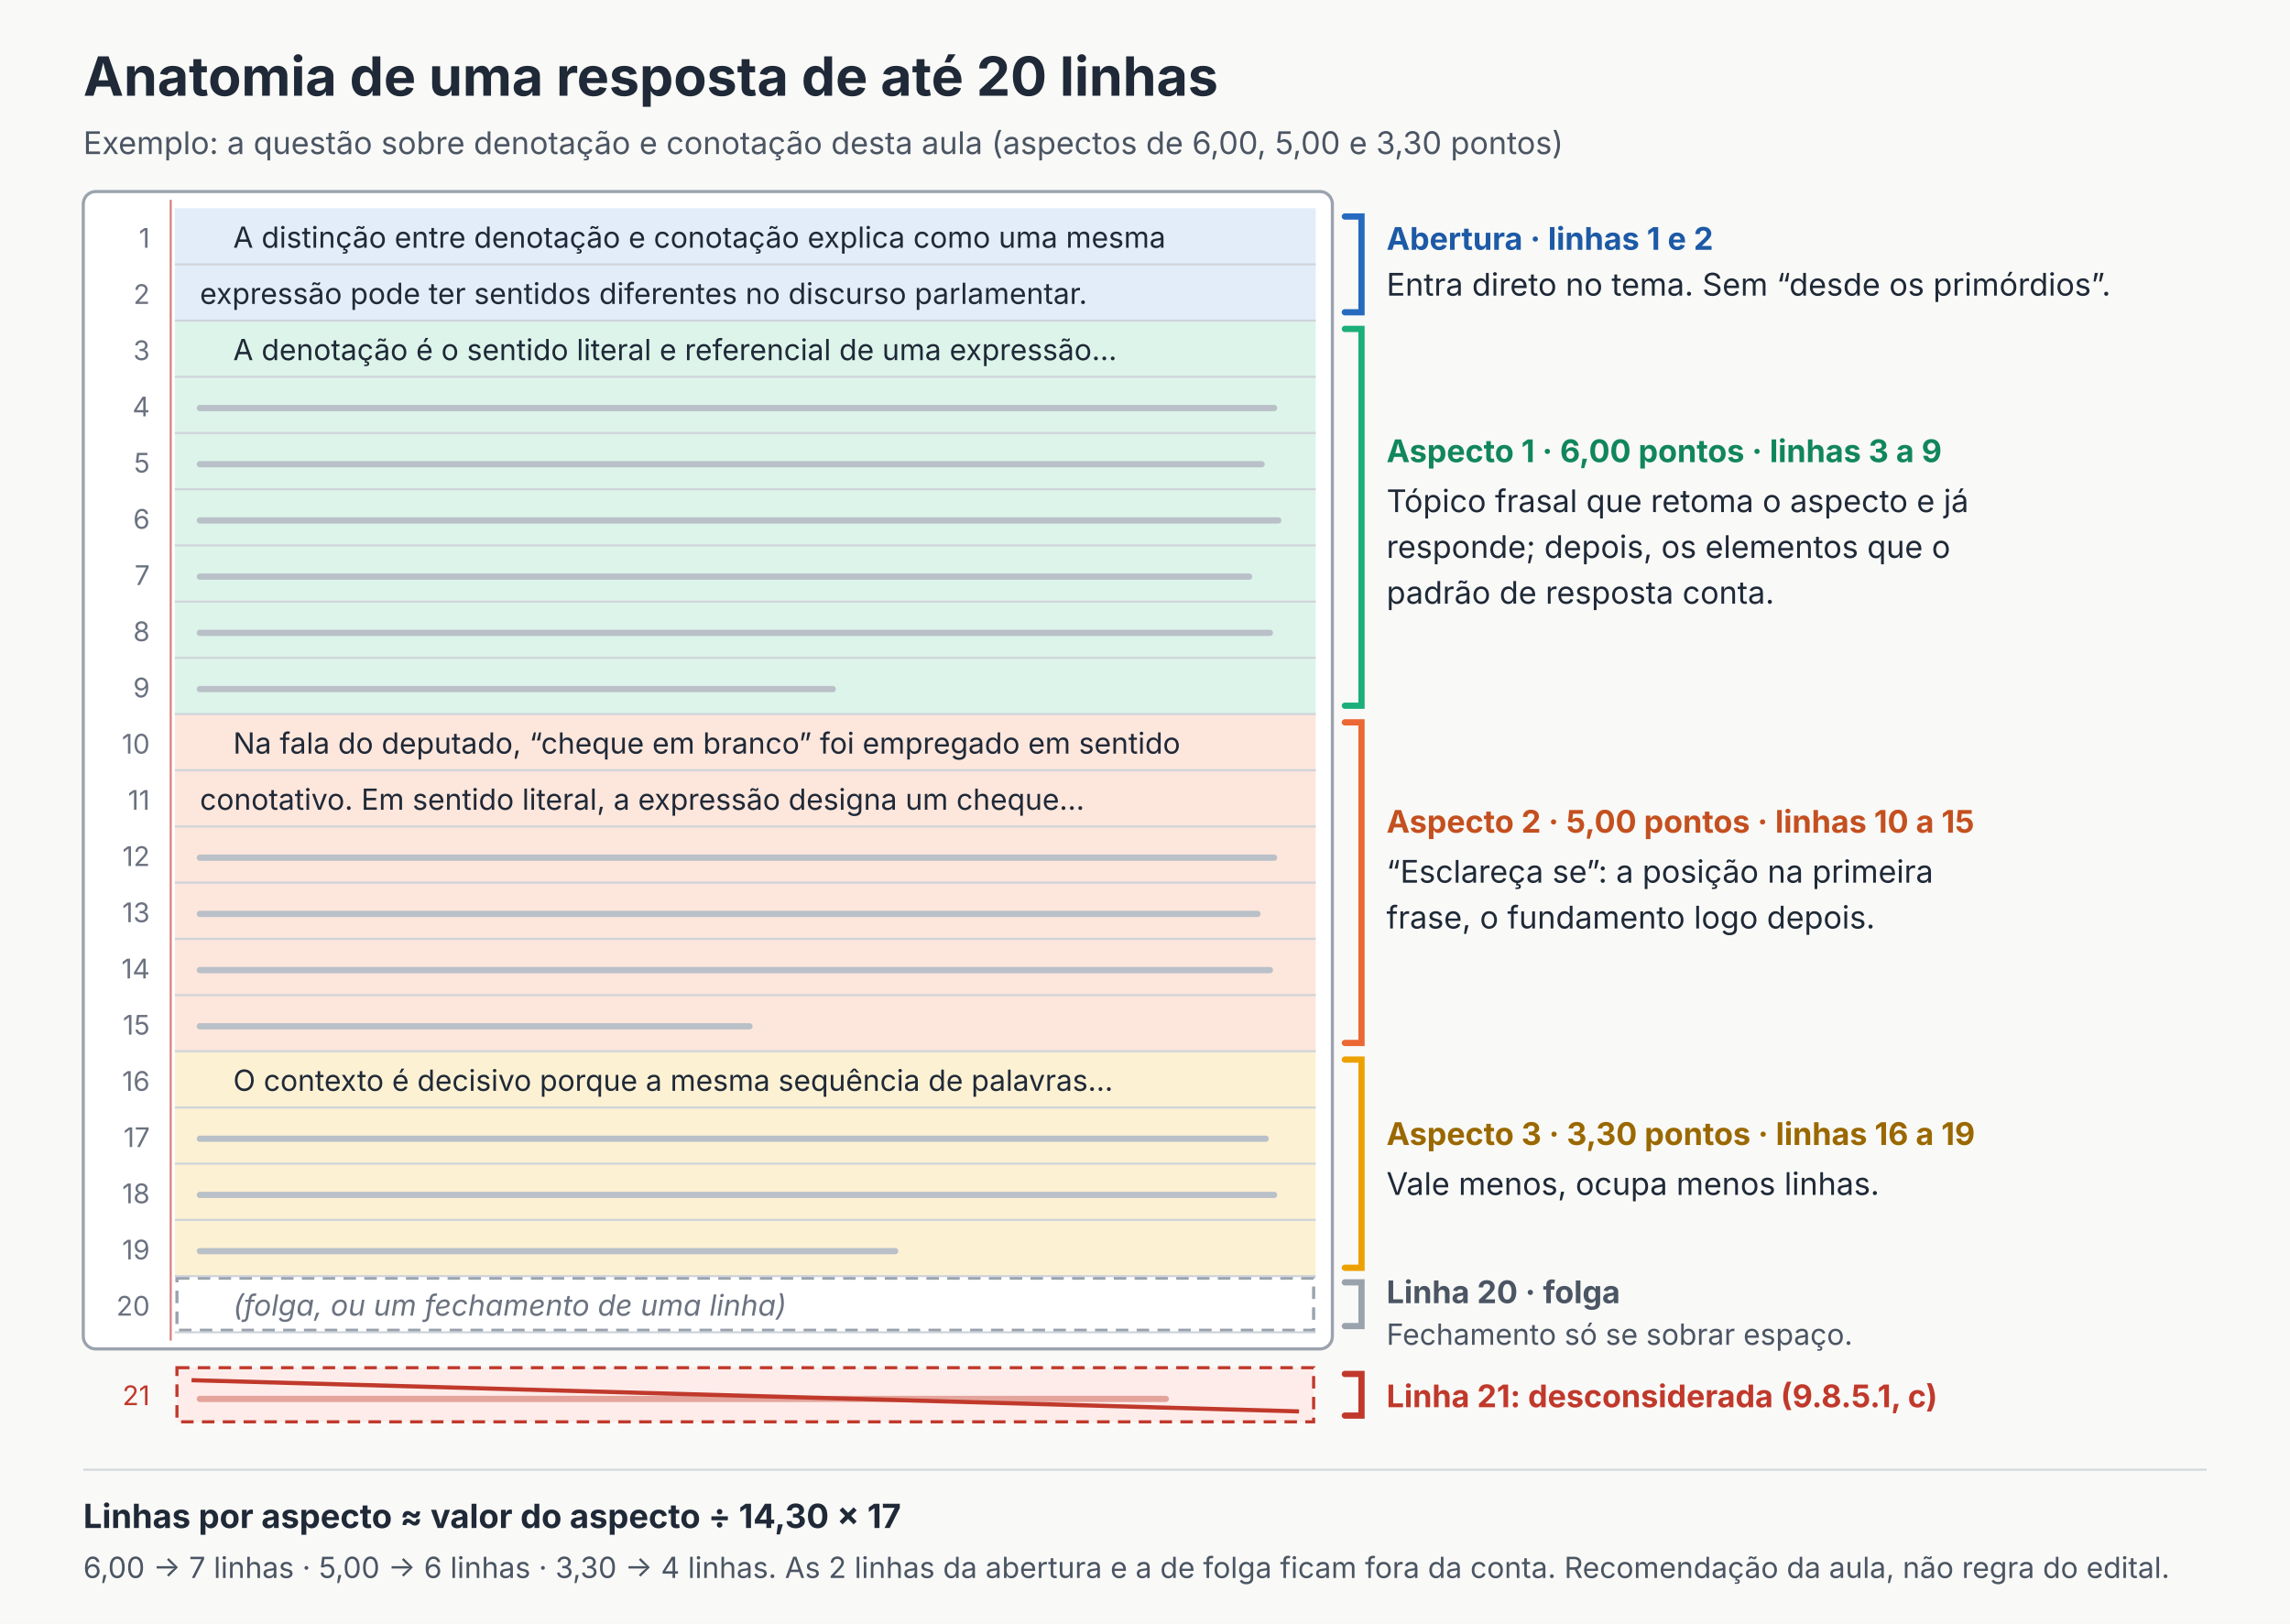
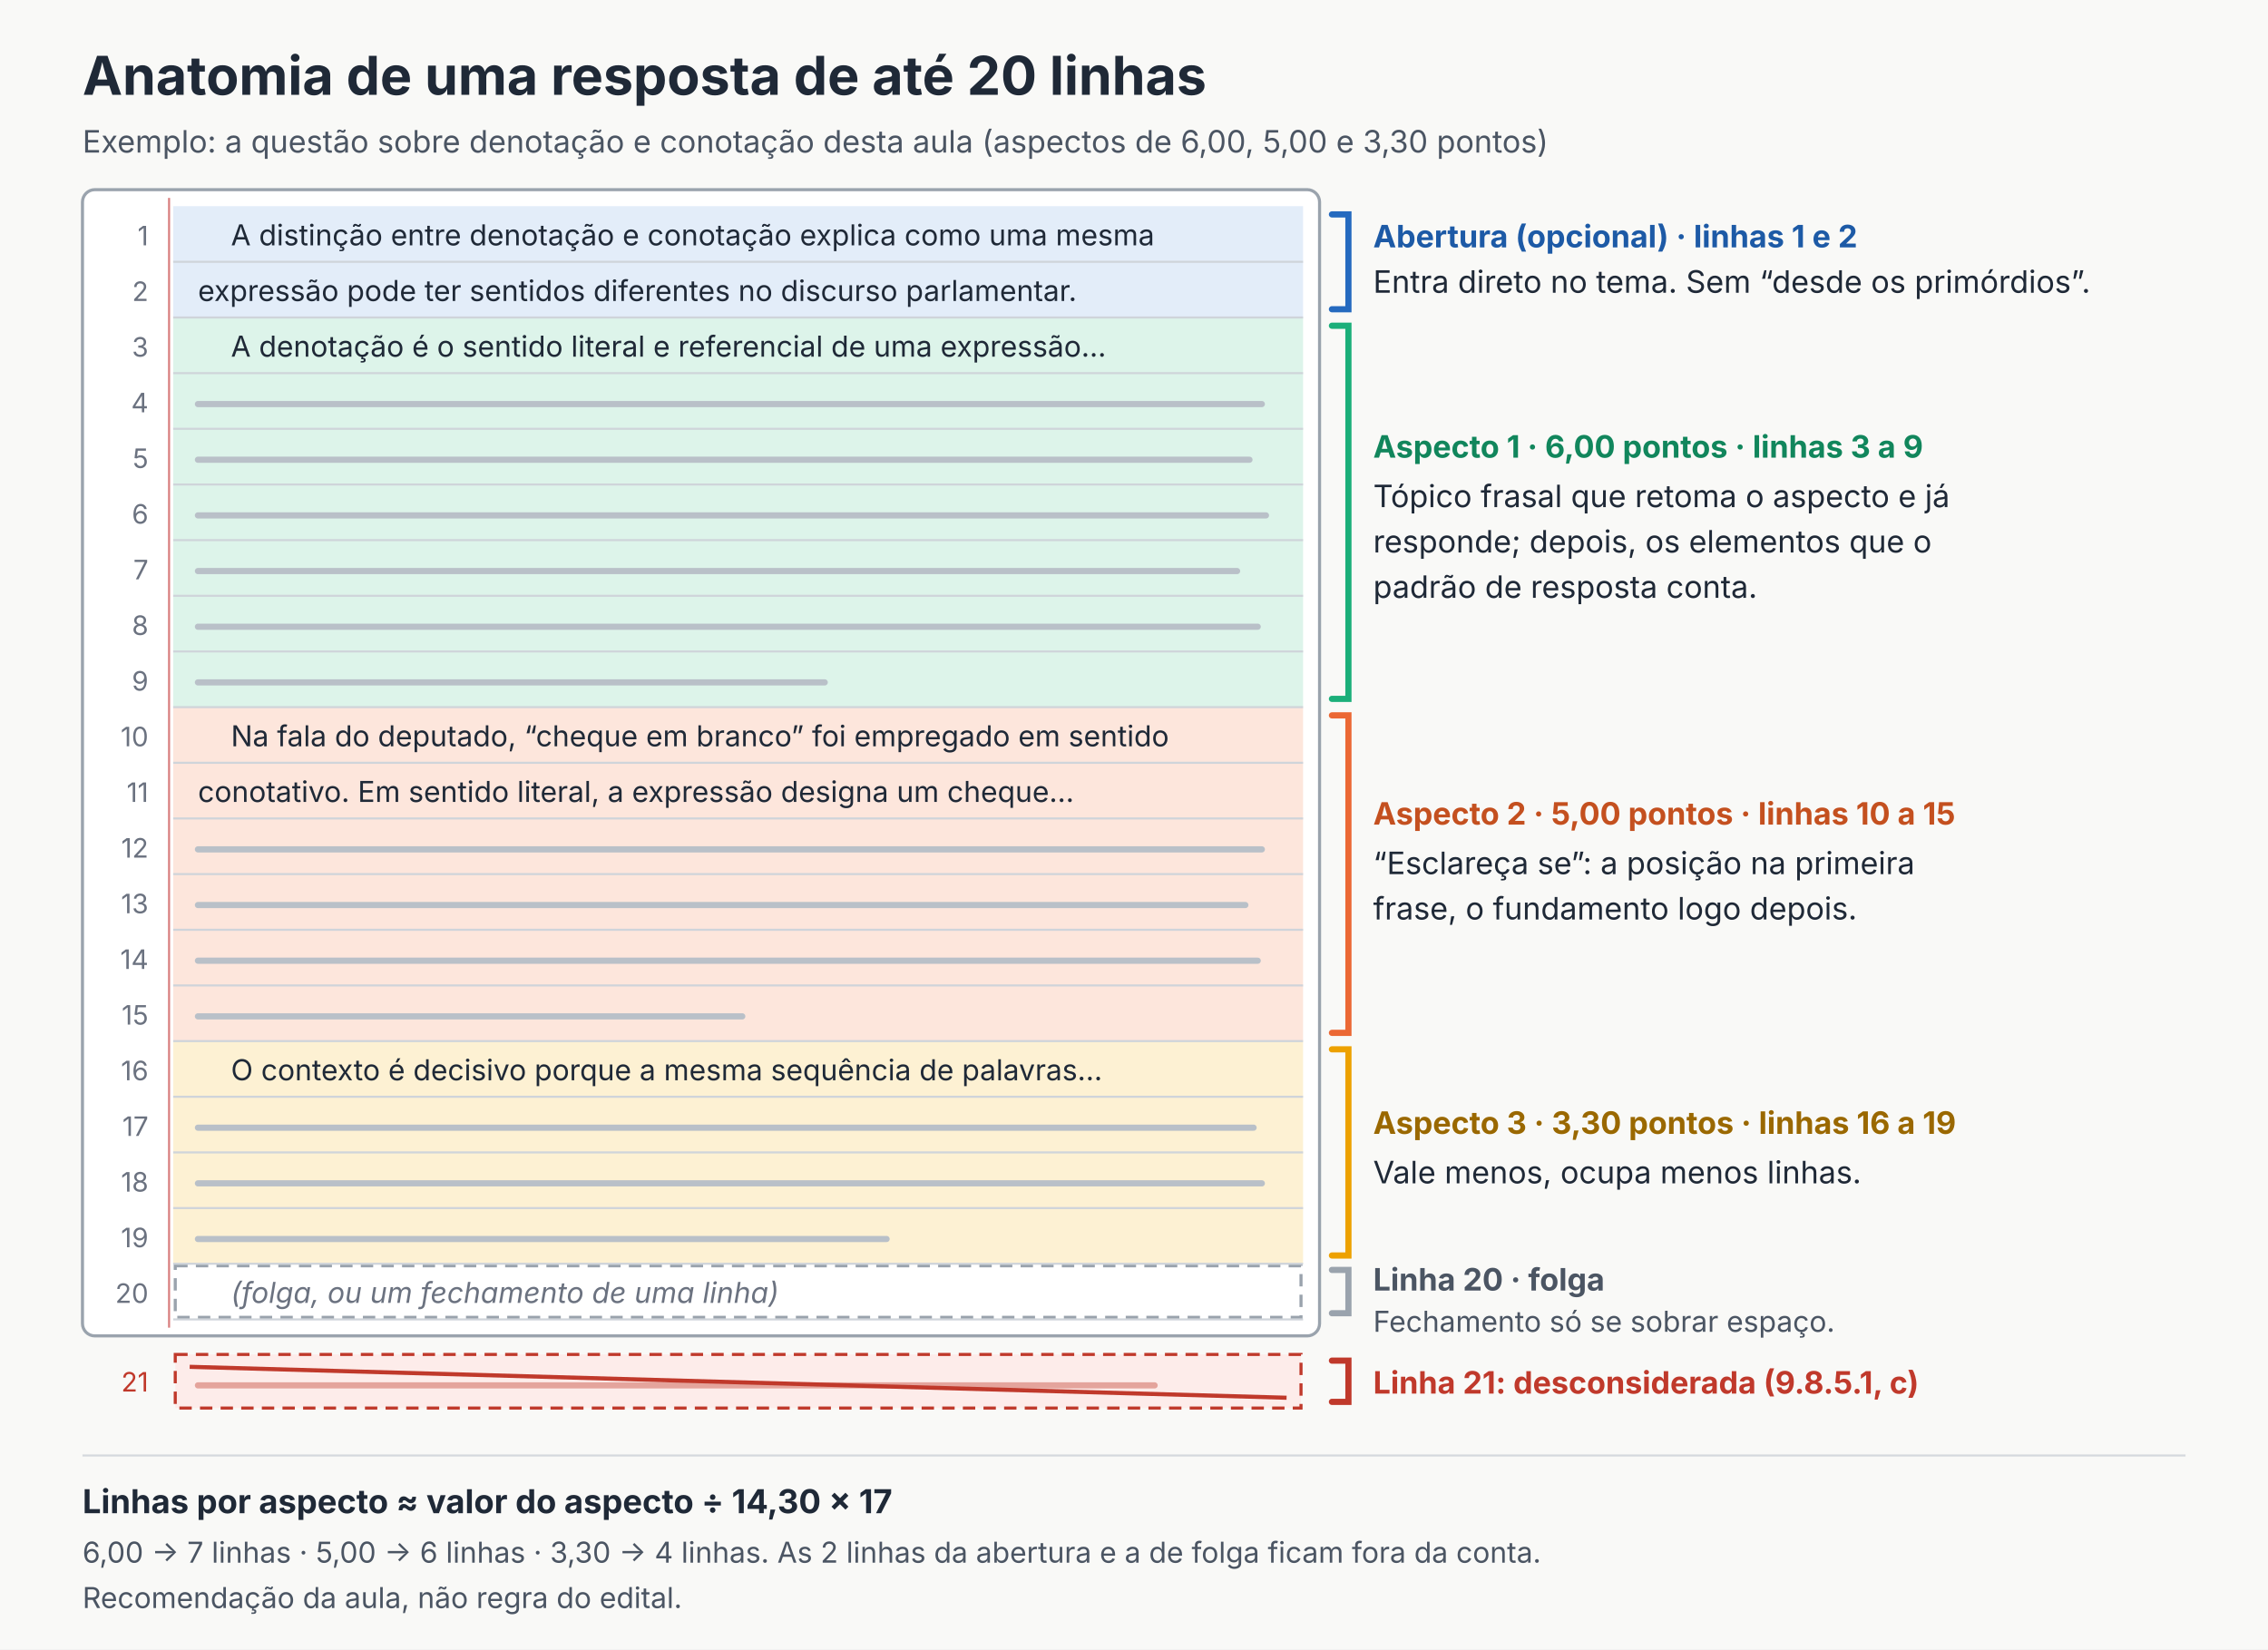
- <svg xmlns="http://www.w3.org/2000/svg" viewBox="0 0 1100 780" width="1100" height="780" font-family="Inter, 'Segoe UI', Roboto, Arial, Helvetica, sans-serif">
-   <rect x="0" y="0" width="1100" height="780" fill="#f9f9f7" />
+ <svg xmlns="http://www.w3.org/2000/svg" viewBox="0 0 1100 800" width="1100" height="800" font-family="Inter, 'Segoe UI', Roboto, Arial, Helvetica, sans-serif">
+   <rect x="0" y="0" width="1100" height="800" fill="#f9f9f7" />
  <text x="40" y="46" font-size="26" font-weight="700" fill="#1f2937">Anatomia de uma resposta de até 20 linhas</text>
  <text x="40" y="74" font-size="15" fill="#4b5563">Exemplo: a questão sobre denotação e conotação desta aula (aspectos de 6,00, 5,00 e 3,30 pontos)</text>
  <rect x="40" y="92" width="600" height="556" rx="6" fill="#ffffff" stroke="#9aa3ad" stroke-width="1.5" />
  <rect x="84" y="100" width="548" height="54" fill="#e3edf9" />
  <rect x="84" y="154" width="548" height="189" fill="#ddf4ea" />
  <rect x="84" y="343" width="548" height="162" fill="#fde6dc" />
  <rect x="84" y="505" width="548" height="108" fill="#fdf1d3" />
  <rect x="85" y="614" width="546" height="25" fill="none" stroke="#9aa3ad" stroke-width="1.5" stroke-dasharray="6 4" />
  <line x1="82" y1="96" x2="82" y2="644" stroke="#d98080" stroke-width="1" />
  <g stroke="#cfd4da" stroke-width="1">
    <line x1="84" y1="127" x2="632" y2="127" />
    <line x1="84" y1="154" x2="632" y2="154" />
    <line x1="84" y1="181" x2="632" y2="181" />
    <line x1="84" y1="208" x2="632" y2="208" />
    <line x1="84" y1="235" x2="632" y2="235" />
    <line x1="84" y1="262" x2="632" y2="262" />
    <line x1="84" y1="289" x2="632" y2="289" />
    <line x1="84" y1="316" x2="632" y2="316" />
    <line x1="84" y1="343" x2="632" y2="343" />
    <line x1="84" y1="370" x2="632" y2="370" />
    <line x1="84" y1="397" x2="632" y2="397" />
    <line x1="84" y1="424" x2="632" y2="424" />
    <line x1="84" y1="451" x2="632" y2="451" />
    <line x1="84" y1="478" x2="632" y2="478" />
    <line x1="84" y1="505" x2="632" y2="505" />
    <line x1="84" y1="532" x2="632" y2="532" />
    <line x1="84" y1="559" x2="632" y2="559" />
    <line x1="84" y1="586" x2="632" y2="586" />
    <line x1="84" y1="613" x2="632" y2="613" />
    <line x1="84" y1="640" x2="632" y2="640" />
  </g>
  <g font-size="13" fill="#6b7280" text-anchor="end">
    <text x="72" y="119">1</text>
    <text x="72" y="146">2</text>
    <text x="72" y="173">3</text>
    <text x="72" y="200">4</text>
    <text x="72" y="227">5</text>
    <text x="72" y="254">6</text>
    <text x="72" y="281">7</text>
    <text x="72" y="308">8</text>
    <text x="72" y="335">9</text>
    <text x="72" y="362">10</text>
    <text x="72" y="389">11</text>
    <text x="72" y="416">12</text>
    <text x="72" y="443">13</text>
    <text x="72" y="470">14</text>
    <text x="72" y="497">15</text>
    <text x="72" y="524">16</text>
    <text x="72" y="551">17</text>
    <text x="72" y="578">18</text>
    <text x="72" y="605">19</text>
    <text x="72" y="632">20</text>
  </g>
  <g font-size="14" fill="#1f2937">
    <text x="112" y="119">A distinção entre denotação e conotação explica como uma mesma</text>
    <text x="96" y="146">expressão pode ter sentidos diferentes no discurso parlamentar.</text>
    <text x="112" y="173">A denotação é o sentido literal e referencial de uma expressão…</text>
    <text x="112" y="362">Na fala do deputado, “cheque em branco” foi empregado em sentido</text>
    <text x="96" y="389">conotativo. Em sentido literal, a expressão designa um cheque…</text>
    <text x="112" y="524">O contexto é decisivo porque a mesma sequência de palavras…</text>
  </g>
  <text x="112" y="632" font-size="14" font-style="italic" fill="#6b7280">(folga, ou um fechamento de uma linha)</text>
  <g stroke="#b9c0c8" stroke-width="3" stroke-linecap="round">
    <line x1="96" y1="196" x2="612" y2="196" />
    <line x1="96" y1="223" x2="606" y2="223" />
    <line x1="96" y1="250" x2="614" y2="250" />
    <line x1="96" y1="277" x2="600" y2="277" />
    <line x1="96" y1="304" x2="610" y2="304" />
    <line x1="96" y1="331" x2="400" y2="331" />
    <line x1="96" y1="412" x2="612" y2="412" />
    <line x1="96" y1="439" x2="604" y2="439" />
    <line x1="96" y1="466" x2="610" y2="466" />
    <line x1="96" y1="493" x2="360" y2="493" />
    <line x1="96" y1="547" x2="608" y2="547" />
    <line x1="96" y1="574" x2="612" y2="574" />
    <line x1="96" y1="601" x2="430" y2="601" />
  </g>
  <text x="72" y="675" font-size="13" fill="#c0392b" text-anchor="end">21</text>
  <rect x="85" y="657" width="546" height="26" fill="#fdecea" stroke="#c0392b" stroke-width="1.5" stroke-dasharray="6 4" />
  <line x1="96" y1="672" x2="560" y2="672" stroke="#e4a49c" stroke-width="3" stroke-linecap="round" />
  <line x1="92" y1="663" x2="624" y2="678" stroke="#c0392b" stroke-width="2" />
  <g stroke-width="3" fill="none" stroke-linecap="round">
    <path d="M646 104 L654 104 L654 150 L646 150" stroke="#256abf" />
    <path d="M646 158 L654 158 L654 339 L646 339" stroke="#1baf7a" />
    <path d="M646 347 L654 347 L654 501 L646 501" stroke="#eb6834" />
    <path d="M646 509 L654 509 L654 609 L646 609" stroke="#eda100" />
    <path d="M646 616 L654 616 L654 637 L646 637" stroke="#9aa3ad" />
    <path d="M646 660 L654 660 L654 680 L646 680" stroke="#c0392b" />
  </g>
  <g font-size="15" fill="#1f2937">
-     <text x="666" y="120" font-weight="700" fill="#1d5aa6">Abertura · linhas 1 e 2</text>
+     <text x="666" y="120" font-weight="700" fill="#1d5aa6">Abertura (opcional) · linhas 1 e 2</text>
    <text x="666" y="142">Entra direto no tema. Sem “desde os primórdios”.</text>
    <text x="666" y="222" font-weight="700" fill="#11865c">Aspecto 1 · 6,00 pontos · linhas 3 a 9</text>
    <text x="666" y="246">Tópico frasal que retoma o aspecto e já</text>
    <text x="666" y="268">responde; depois, os elementos que o</text>
    <text x="666" y="290">padrão de resposta conta.</text>
    <text x="666" y="400" font-weight="700" fill="#c4501f">Aspecto 2 · 5,00 pontos · linhas 10 a 15</text>
    <text x="666" y="424">“Esclareça se”: a posição na primeira</text>
    <text x="666" y="446">frase, o fundamento logo depois.</text>
    <text x="666" y="550" font-weight="700" fill="#9a6800">Aspecto 3 · 3,30 pontos · linhas 16 a 19</text>
    <text x="666" y="574">Vale menos, ocupa menos linhas.</text>
    <text x="666" y="626" font-weight="700" fill="#4b5563">Linha 20 · folga</text>
    <text x="666" y="646" font-size="14" fill="#4b5563">Fechamento só se sobrar espaço.</text>
    <text x="666" y="676" font-weight="700" fill="#c0392b">Linha 21: desconsiderada (9.8.5.1, c)</text>
  </g>
  <line x1="40" y1="706" x2="1060" y2="706" stroke="#d5d9de" stroke-width="1" />
  <text x="40" y="734" font-size="16" font-weight="700" fill="#1f2937">Linhas por aspecto ≈ valor do aspecto ÷ 14,30 × 17</text>
-   <text x="40" y="758" font-size="14" fill="#4b5563">6,00 → 7 linhas · 5,00 → 6 linhas · 3,30 → 4 linhas. As 2 linhas da abertura e a de folga ficam fora da conta. Recomendação da aula, não regra do edital.</text>
+   <text x="40" y="758" font-size="14" fill="#4b5563">6,00 → 7 linhas · 5,00 → 6 linhas · 3,30 → 4 linhas. As 2 linhas da abertura e a de folga ficam fora da conta.</text>
+   <text x="40" y="780" font-size="14" fill="#4b5563">Recomendação da aula, não regra do edital.</text>
</svg>
